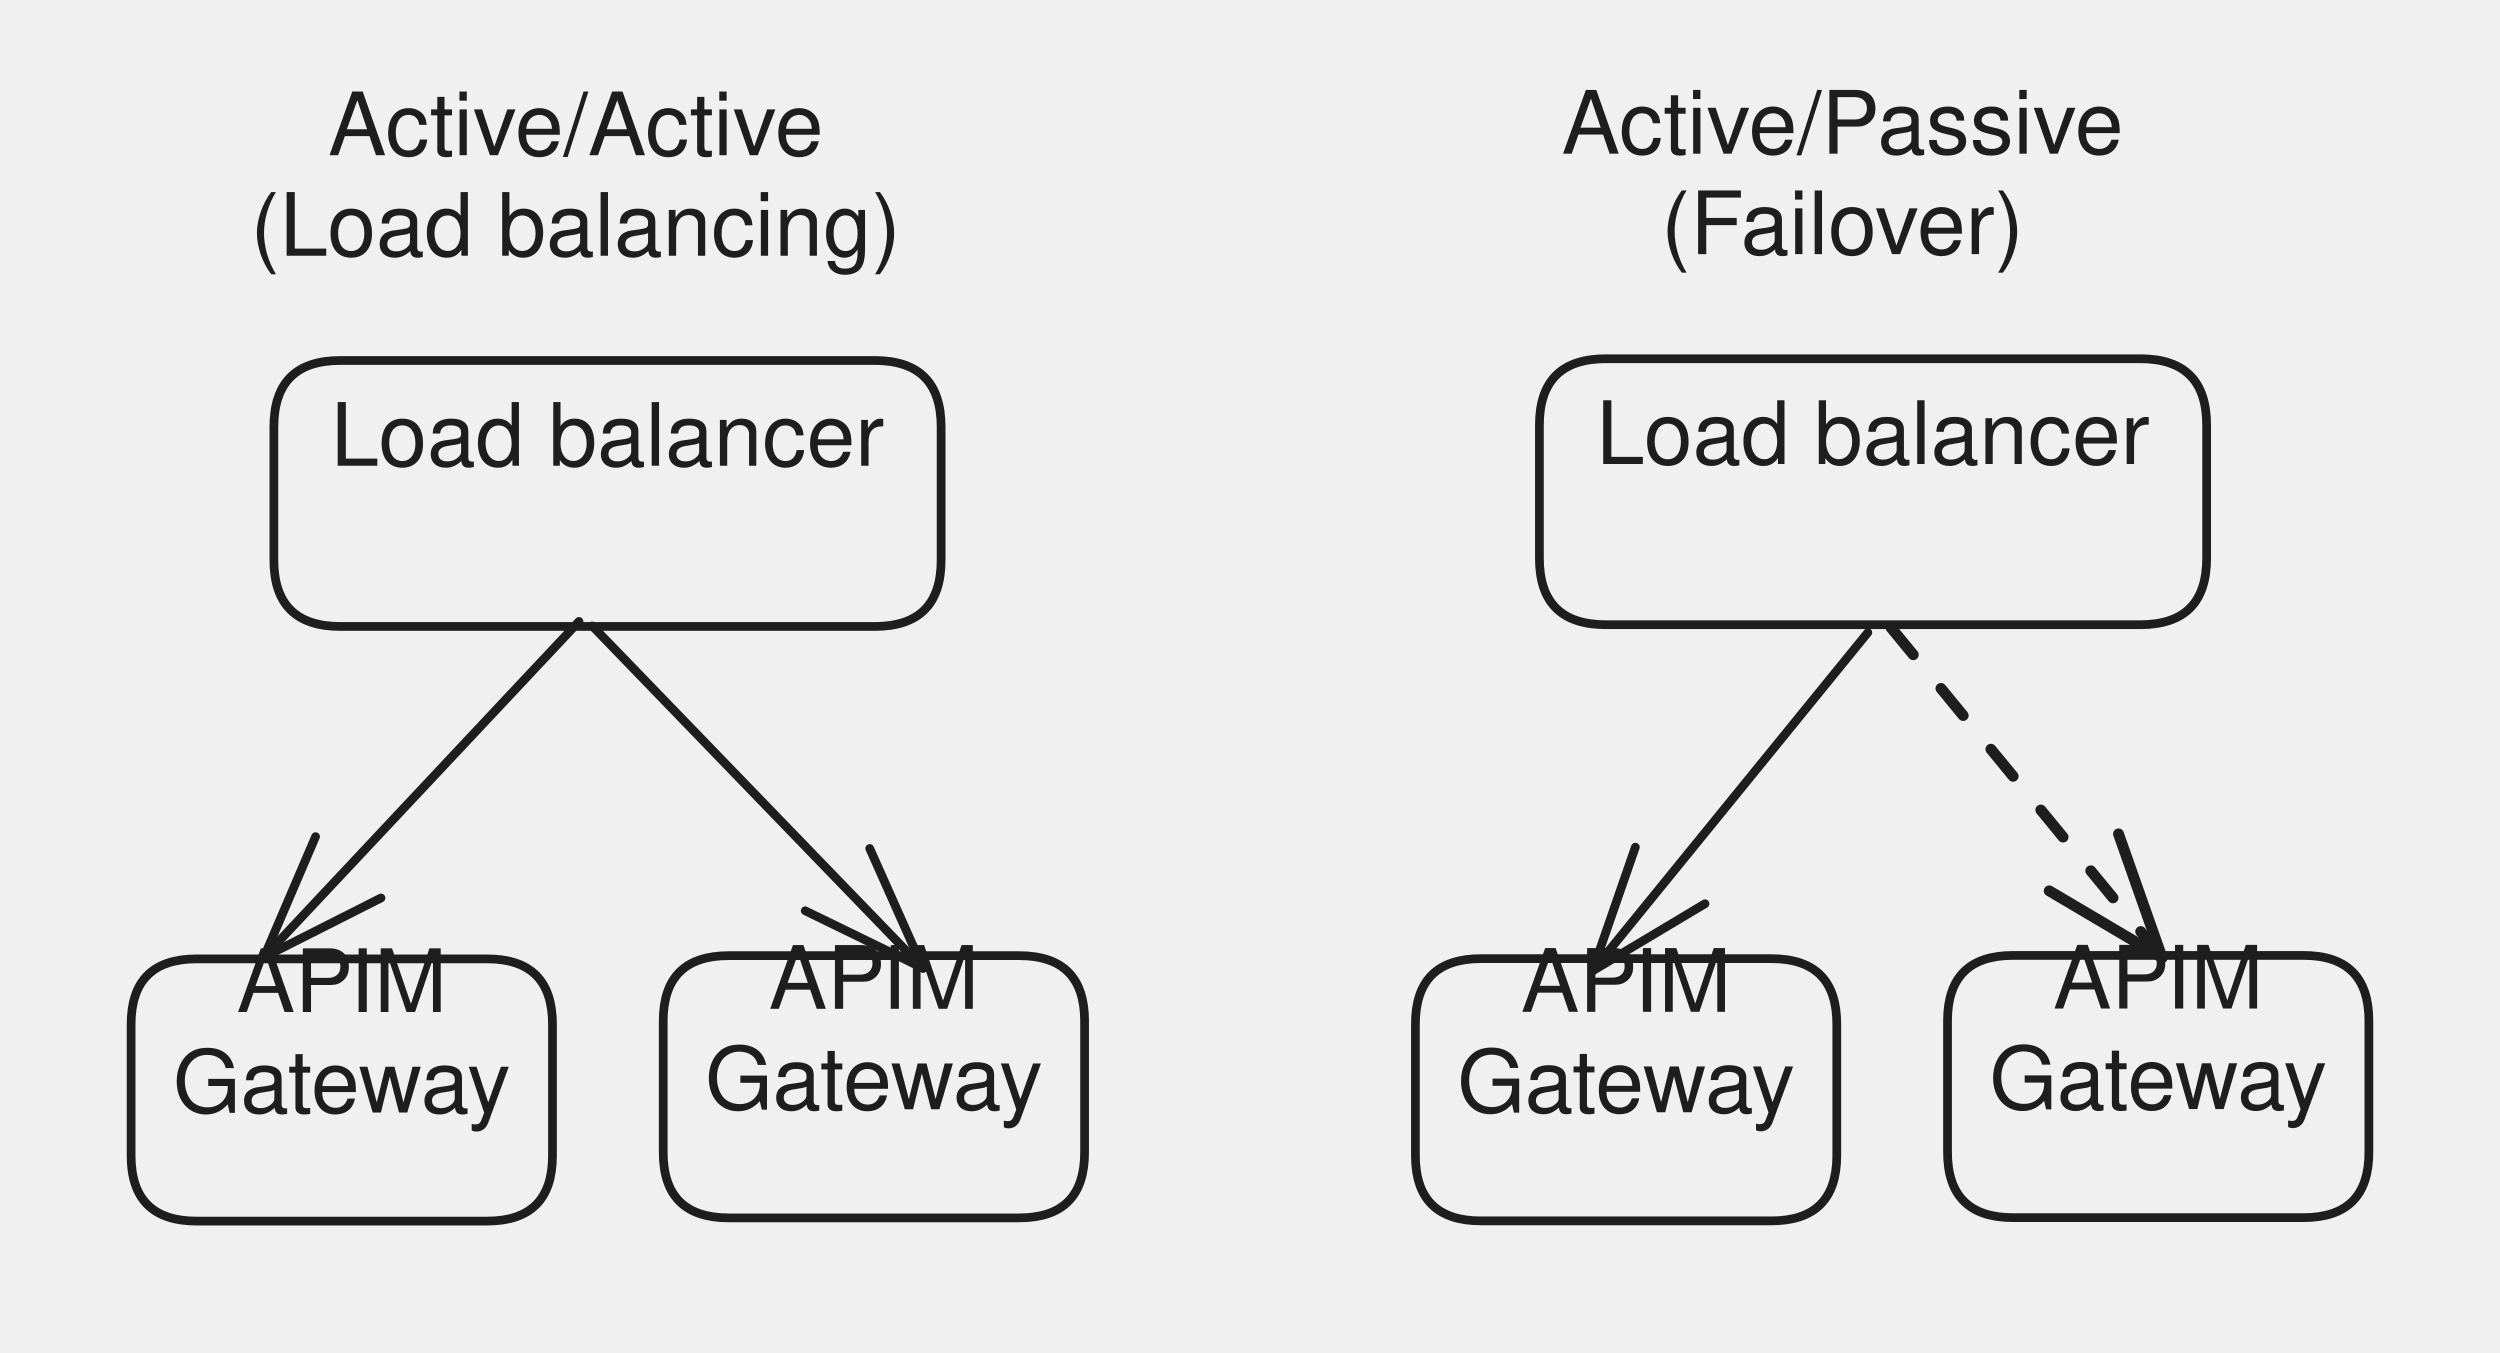
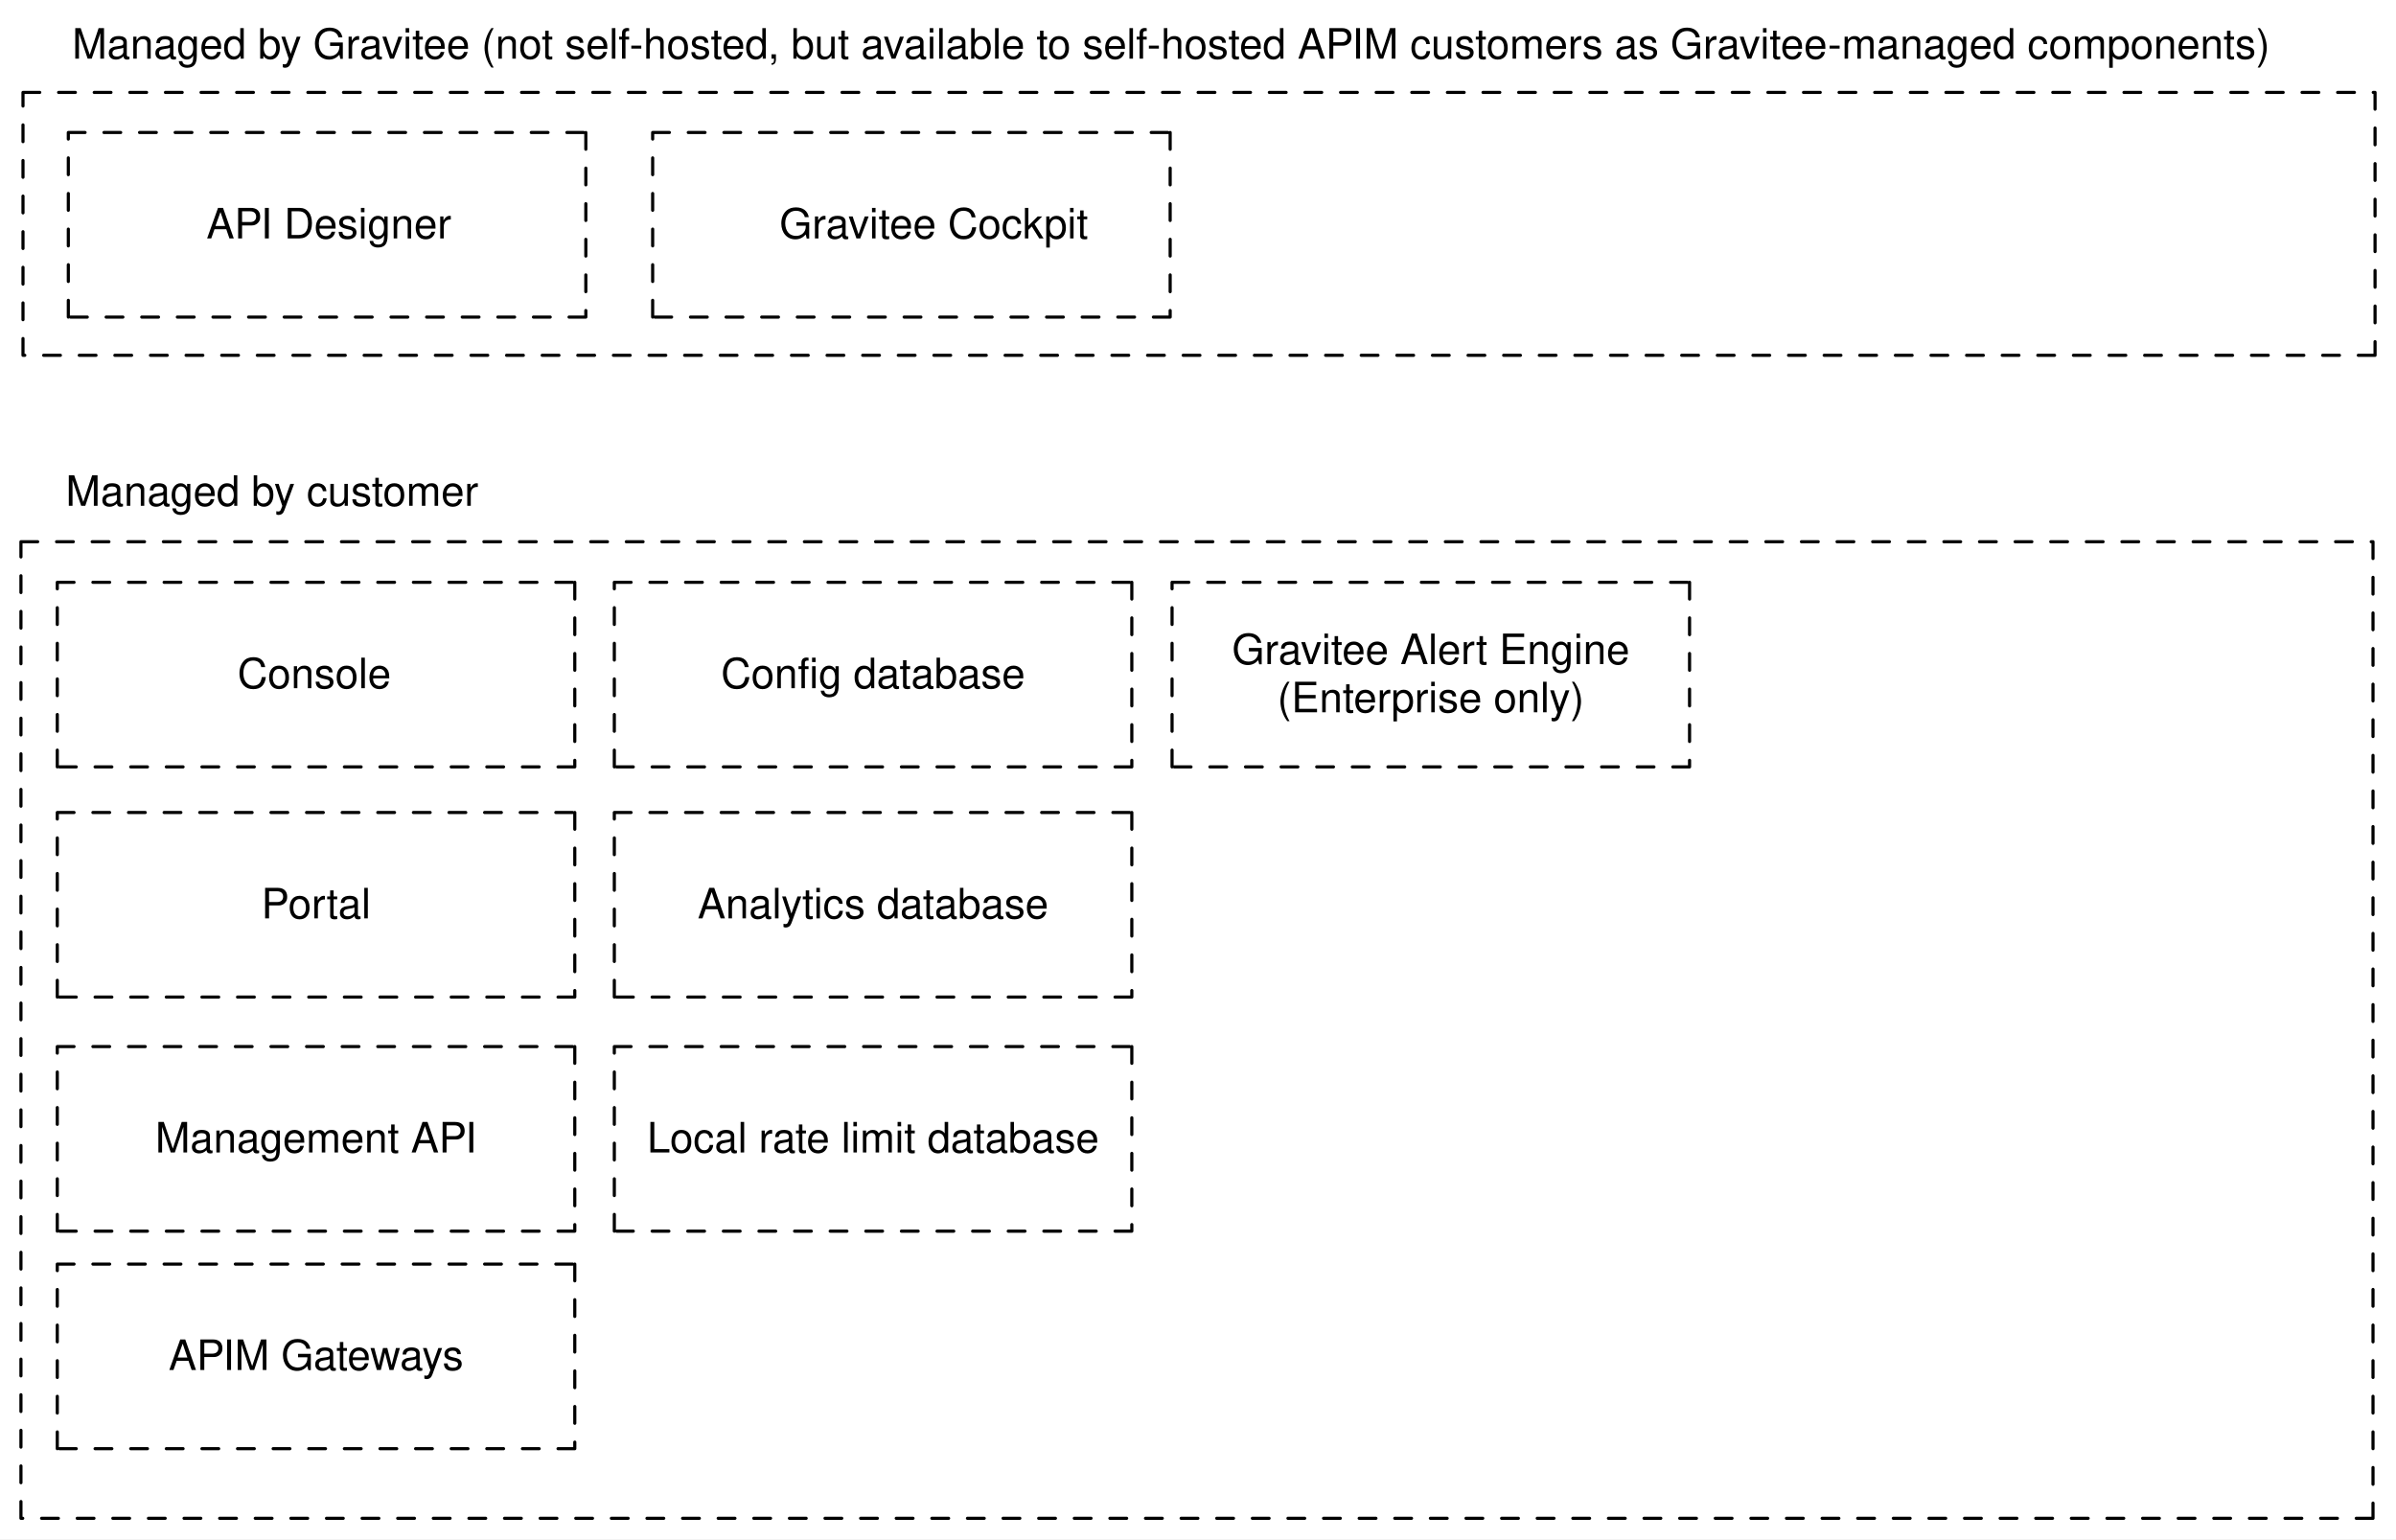
- <svg xmlns="http://www.w3.org/2000/svg" version="1.1" viewBox="0 0 572.054 309.414" width="1144.107" height="618.827">
+ <svg xmlns="http://www.w3.org/2000/svg" version="1.1" viewBox="0 0 1143.836 734.898" width="1143.836" height="734.898">
  
-   eyJ2ZXJzaW9uIjoiMSIsImVuY29kaW5nIjoiYnN0cmluZyIsImNvbXByZXNzZWQiOnRydWUsImVuY29kZWQiOiJ4nO1bW1Pi2Fx1MDAxNn73V1DMyzlV3el9v8xcdTAwMWKK2NpKe2lt9cyUXHUwMDE1SIRoSGJcdTAwMTKvU/3fz1xuXGJcdIEo9Fx1MDAwMFx1MDAxZJ3BKiH7kqy19/rWt9beO3+tVSrV+DGwq79XqvZD23RcdTAwMWQrNO+rXHUwMDFmkvI7O4xcdTAwMWPfgyrSv47827Ddb9mN4yD6/dMnM1xijI5cdTAwMTO3fP/aaPu9QTfbtXu2XHUwMDE3R9Dwf3BdqfzV/595UGi3Y9PruHa/Q78qfZag+cKm7/VcdTAwMWYrOGacXHUwMDEygkdccpyoXHUwMDBlT4ttXHUwMDBiai9NN7LTmqSoqvbO/N3vT+S2tnO4b943rsyb6+P0oZeO61x1MDAxZcWPbl+oyFx1MDAwN93TuihcdTAwMGX9a/u7Y8Xd4Vx1MDAwMGTKi3qF/m2n69lRojxcdTAwMWGV+oHZduJHKMMoLVx1MDAxZIxAtt1cdTAwMDNcXEmMXGbBKKdcXGCGMJWj2qQ/kdSQXG5xLLlUmPCcWFx1MDAxYr7rh4lYv2E7+UtcdTAwMDVrme3rXHUwMDBlSOdZozZxaHpRYIYwV2m7+2eFMSeGkFoomT6jazudbpxMXHUwMDA0MpSgZFxcXHUwMDAwuz9cdTAwMGKKXHUwMDBihFx1MDAxNON6VJE8Ndi2+ubwZzr0odmzt5NcdTAwMWXeretmx8+znsdvaDap4dDnklx1MDAxZqlaSfvNvMFljW7M8GL7IdU1YyeNnSdx0t3beHpcZrZwzybWTYjc6qjdj+dfqfi3gWVcdTAwMGXMXHUwMDBlS0wp0kgprlOlXce7zuvm+u3r1FLXMopMXHUwMDAwZEzOLFx1MDAwZWVcdTAwMTE2MNZYXHUwMDEwQqScXHUwMDE5XHUwMDFj05VeXHUwMDExOPDPgYNQXHUwMDAzhplrRFx1MDAxMeZcdTAwMTPg0MSQmGCuXGKiS1x1MDAwNVx1MDAwN1x1MDAxMYZcdTAwMTR5XGKO4EFoXHUwMDFlXHUwMDE1QnMqwXPJv4+KsYpcdPNfpIWmUvlefOQ8JdNB0Fhpw+w57uOYXHT0TVx1MDAxN1x1MDAwNnDXN61Ky3RNsM+wOlZdc51OYs3VNoidrVx1MDAwNJuOXHUwMDFk4KBRg55jWVmWaMMzTcezw+1Z3LtcdTAwMWY6XHUwMDFkxzPdby+LXHUwMDA0I2F/XHUwMDFlzlx1MDAxZDYwz9hFZCe1Sbl+XHUwMDExsC8ymqKqXHUwMDEwtjSxZrCjmVF7p+q9Y+qE3+RWY9ttbOzdXHUwMDA03kW5KVxyWiBcdTAwMDNoW1xiVMRpVCFcdTAwMDBcdTAwMTWgpIycxphmXHUwMDA0U7VcdTAwMDD0rpDTnlx1MDAwZU/rOjjZOTns7lpX9PCKOcc8w2lcdTAwMWam33bQ+VBcXPVcdTAwMGVrm1x1MDAxN5RQtNU8Jevn0aY//pTh880w9O9nvW9LW8Lyg5aL61/Ozu3QOWraYrb7loWDRTFcdTAwMDdrpCWQz1x1MDAxY1x1MDAxYzx9kkrNwVx1MDAxOFx1MDAwMGxgKSXmRSRMMZ6kx19OwpgjSlx1MDAxMKN/XHUwMDFmxf9ycMrBr/DRXG45uFxisFnzyCOWKM2Ac1Da4jXENn0uz3uXdc+8rH81XfvLedxcdTAwMGXKzb9Ca0Nw0JNrppjKJNh9syFcdTAwMThqXHUwMDA1cFx1MDAxY3CzWCZggWIxkkClU1x0mIk8YDXGhIJ/Sf3Uu0dspVJrx86d/Wnw9YdXqfwnXHUwMDAzXHUwMDE5x+v892dxXHUwMDFj+0FcdTAwMTGIx9TJI3YukWbCMSM/hWOqi8NoTlx1MDAxNOVYsnSmXsPxzlXHjdT5ybl9IW7lxV7d9p5a5caxXHUwMDA2XHUwMDFjI4RcdTAwMTloy4lQPFx1MDAxZNwhjommJPFpy8Uxg4lcdTAwMTVcdTAwMDQjTWfDMVx1MDAxNlx1MDAxMCZcdTAwMTDB/5FA3jejaFxim4bpuD6Y7q/D8CvSLFx1MDAwMr4vpsLZ2HiSi1x1MDAxOZZKqtkxvP1t8/zs41GjfXpcdTAwMTh3XHUwMDBl1E1ve+87KjeGhZSGllx1MDAxNDM2nusmvVx1MDAxOUaGRFx1MDAwMsYgh61FI1hcdTAwMGJcdTAwMDOGujBcdTAwMTHO4zdcdFxmKOFvLP/9XFyrPd2Qg3t598SDXHUwMDFkfXCwflx1MDAxZaJZ89SmXHUwMDEyUSOk61xyzE+Dzn6b7Xu7h28rT2WoXHUwMDEwaVpiXHUwMDAwXCJHsyNt+mCuXGJpP5enXG5cdTAwMDX5IdaEqvFFnVx1MDAwMdLkapAmlaFJUYo6hSmZVIowolx1MDAxN7B98laYsra/vVf5w9tcdTAwMDIh7s3HJWWprzBFni/7Mk1ItHx2zFxm+8T+XHUwMDBlR0xcdTAwMGJcYvBmxqxrR5dXZ/ubzYtG7XhHtHvb3fv1crOjhFxiV1KiMcJcXOQxi7RcdTAwMDGUxVx1MDAxMVx1MDAwN/MsXHUwMDExO3IqsGboje14hvffnqzN7tHJ/W77wGmdbODtzmlcdFms+DRcdTAwMDBBhCOJ9Fx1MDAxY3sn05UuNYsppFxmJjVCdDypXHUwMDFisJhYXHJcIuZlMSE1g3SU/IOWWlfCYq949JKwXHUwMDE4XHUwMDEzOF86xCxVUnOk5jjBc3zH95pcdTAwMWJXXCL8euydtjp3XHUwMDBl8639cpNcdTAwMThE14ZiXHUwMDFh51dIhime4MBcdTAwMTZEUlZcIlx1MDAxMlOaQoDB6dtcIrE6brGH7u5GvXax9eDVv7b8dluWkMRI8Vx1MDAwZVx1MDAwNFx1MDAxN1x1MDAxMOpQIWZPxaYrXWpcdTAwMTLTXG5cdTAwMTlcXHOCmWKTiJCrQcScJCaxgFlcdTAwMDFY/MthXHUwMDBi5bBXXHUwMDFjelk4TLHCTFxmXHUwMDAyMaCwOVx1MDAxMrG4eX14cvd1/e5cdTAwMGI7du3OtdM52/tcXG5cdTAwMGVLqMtcdTAwMDA1lVx1MDAxMnJsu26UiWEuZVx1MDAxZc+/mMRcYsaYMbpcYsiukMRcIvFld/dsw12Pe3fn7vfaTbu+2ZyXxERmRpdFYqx4+01pzdlcXIdPp2tdalx1MDAxNsNcdTAwMThcdTAwMTGDclx1MDAwNmzGxFx1MDAwNCaSXFxsXHUwMDE1mJg3XHUwMDE3Q5RoQX/5Jvp8XHUwMDA2+lx1MDAwNnjsXHUwMDE1p746XHUwMDFlXHUwMDFi7D9MXHUwMDAzLCrMwyAgVUhqOTuHvbwhUkpcdTAwMGWTXHUwMDEwdUIuyvJoSXpTSlxySNE0sMWSl06IgXKrMyO0SmFMnFRcdTAwMWauoGjow1x1MDAxOF5cbpWR16lsKWCOYjOM11x1MDAxZM9yvE6+i+1ZaU1G5OeXiWZZxe87hvZtXCL/R8iykZCIgonDN07HMVx1MDAxOUkzSLSZXHUwMDE4XHUwMDA014ziXHK/13Ni0Hffd7w4L2RfgVqCt65tTlxmOqiQrctcdTAwMDMzSO44XHUwMDFlJ6S/Kqnt9i9Gv//8MLX1x0m7Sj6pRaU3WMt+z+1EXHUwMDE0yVx1MDAxN6akL1x1MDAxMEFM69lJ/+Ds2vZQT/S2lNXZXGLcsNHseWV3XCKJoyBcdTAwMTPnTFx1MDAwN06EXHUwMDE5XHUwMDFja7L8XURuQCpacG5cdTAwMGVcdTAwMDJcdTAwMDJKcofqRtuJWmKOkVrAQuxcdTAwMWJ0I+M3e0PonjLf/eJ0plx1MDAxN1x1MDAwNW9RnOYqzpPlWjb7Wu3LL1xylFx1MDAxMt5cdTAwMTjBWENwPPHK2Fx1MDAwMN/CgFK09P1cdTAwMTVBXHKEcy+/pPiWRu6s0Fx1MDAxMN3JKzU0+XvH6C5cblx1MDAwNV4+dj5cdTAwMWVcblx1MDAxMCY55KZaQNqGXHUwMDA0OOzJYMCQXHUwMDAwKi1Fsus8ofj7cCpcdTAwMWanWFnyXHUwMDE52dfCQobi4/ZcdTAwMTCJScTneYP75Vx1MDAxN4ZcdTAwMTbhUywz6tpcdTAwMGJ2KpB5XGLF0HSnwiCBXHUwMDA34ObTgoU7XHUwMDE18pJT4Vx1MDAwNlNq6ttugFx1MDAwMClcdTAwMTBexILB+/Uq4FQwTpyKglx1MDAxOaaacsIyrYoyjPfhSKZcdTAwMThW8smYVJEnWXu+Z9VcZoKjXHUwMDE45nY0XHUwMDE1YGOO9bzQkypWvXPs+/WX7X7teYBcdTAwMTNXYPeN7sfaj/9cdTAwMDPTl5AxIn0=
+   eyJ2ZXJzaW9uIjoiMSIsImVuY29kaW5nIjoiYnN0cmluZyIsImNvbXByZXNzZWQiOnRydWUsImVuY29kZWQiOiJ4nN1cXFtX4shcdTAwMTZ+71/Bcl7mrNVm6n6ZN1x1MDAwNbFVXHUwMDEwXHUwMDE0wcs5Z7FcdTAwMDJcdCFcdTAwMTKSmFx1MDAwNFx1MDAwNXv1f59cbtqAkLSRXHUwMDExjM1Dt1Slkl1V37f3tytVfP9SKOxEXHUwMDEz39z5u7Bjjru6Y1x1MDAxYoH+sPM1Lr83g9D2XFxVhabfQ29cdTAwMTR0p1f2o8hcdTAwMGb//usv3fc1y446njfQut7wqZnpmEPTjUJ14X/V90Lh+/TfhVx1MDAwN1x1MDAwNWY30l3LMadccqZV82dhzpdLTz13+lxcSCVnkmNcdTAwMDJmV9hhST0vMlxyVd3TndCc18RFO4b+WNu/5Gb97MKosFx1MDAxYVx1MDAxOJUxxvPH9mzHaURcdTAwMTPnqVd6tz9cblx1MDAxNoxcbqPAXHUwMDFimJe2XHUwMDEx9eOnL5XP2lx1MDAxOXrYV1x1MDAwNsyqXHUwMDAzb2T1XTOMR2BuqefrXTuaxDdcdTAwMDLz0qdhWLxurL5cdTAwMTHBNUBcdTAwMDWVmNNZxXNTjXEoXHUwMDE2ip+MKXqOXHUwMDE3xMb8XHUwMDAxpp+5NVx1MDAxZL07sJRJrjG7JlxudDf09UDN0vy6h5/dhFxiaUuP7pu21Y/iSkQ1XG64UP/PXHIwp6Ov2jHEXHUwMDAwxrOK+Kn+kTFcdTAwMDXC/1x1MDAxN0fHNZ5Hx1x1MDAxZDnO3NC44mBcdTAwMDE88zYj39Cf5lx1MDAxODKJXHUwMDAwXHUwMDA2kikgzJ/k2O5g+XaO11x1MDAxZMxhMS398XVccjwyIdLwSDhcdTAwMTaIc44yw7FGS9BcdTAwMWJ2m1fF29tcdTAwMWJo+Fx1MDAwN1ctXv9cdTAwMDRwZFx1MDAxYVx1MDAxMGrcXHUwMDE3pz1uiiHVoJTo41x1MDAwMElcdTAwMTjTXHUwMDEysIgkULZcbko/XHUwMDFmXHUwMDE4I3NcdTAwMWMl4ZBgmIZDyDElWFnBM1x1MDAwM/GkXHUwMDE1XHUwMDFjdkbF6q5VXHUwMDBlj/fGNeu8WnW3XGJEuFx1MDAxNlx1MDAxMClcdTAwMDRcdTAwMWGFkq5cdTAwMDBRoYCu+KX3xiGgbFx1MDAxNYBcYi+Dj1x1MDAwYiawwDSfjnA+xZ5cdTAwMWI17Md4kFx1MDAxMXhRWtaHtjP5XHUwMDE59p/AXHUwMDE5g1JcclBVd3XLNFxunUnhMNDv7cg0XHUwMDBif7peVFxiTae32/dCZdzXQmdcdTAwMTRcdTAwMTX0e9129I5jXHUwMDE2XCJvsbawVz+qXHUwMDE2uqMw8oZcbsVcdTAwMDU9nN1pd/h8dyUlfM+Ne/+fxelSd7HdKd7FXHUwMDBiw/ZcdTAwMWPbilx1MDAxObLjmL2X1IlspWhm1ZHnz2u7qqO6ul1wZCxcdTAwMGaYXHUwMDE32Jbt6s7Fh3V6LVx1MDAwN4EpSHVcdTAwMTDKXHUwMDE3KvRcdTAwMDJcdTAwMDEzO1xi5t1e71x1MDAwNteH/oNVrvOhz9AjXHUwMDFl5N9BXHUwMDAwrlx1MDAxMYxXhVx1MDAxM1x1MDAxMkBcdTAwMDOEbTJOoVx1MDAwNet+4Vx1MDAxZaByU1x1MDAxOEuI81x1MDAxOZvezT/8RHvOXHUwMDE4PDNrfUWIUGokRkBcYo7lWyRhJ2Jdi7VcdTAwMWLdWvPKOLH0Sv1S3OVeXHUwMDEyUiA0tqz8pk2h1Fx1MDAwNFiSa+9ONcKX2TxjnFx1MDAxMFx1MDAxYURCXHUwMDAyliBcdTAwMGK5lFx1MDAxY1HMYC6ptz5cIjFIRSQjXHUwMDEwx3I4e8pcXG7Xo4rjXHUwMDFlX/ea161cdTAwMWJ4zC8m+OhcdTAwMTNcdTAwMDBcdTAwMTJrXHUwMDA0SbaMR4yJkob5xCPCkqhmWP5mcFSdSoOjQERioSzJXGbHmndyPDlcYkrQXCJcYrdvbi7s/eI2M5X14Kh6qGFKyafCI5NQQInE+7nH54o5gF6A6IWSXZjy/kUjXGbRQ2DX9dpZ3TxpXHUwMDA3raiyM7vux/Nf+Vx1MDAwMDuDLFxy7FBcdFx1MDAwMVxuOVx1MDAxNDgz2uvtU3t8v+/1XHUwMDBmndLto1x1MDAxY7pHXHUwMDE1o5p7tEOAqcYgX1FcdTAwMDN5RjskmKtcXF3N0Fx1MDAwN8NcdTAwMWR2XHUwMDFlUFx1MDAwYlYrnUFcdDn3/Z5/07PdXHUwMDBmhHvqXG5Uqlfn09FcdTAwMTcg+/pTMsW3h/P10ktcdTAwMDGFJvhcdTAwMTKcpjhnXFzhXGZvOMOERKxcIjwpw0QqXHUwMDAxgYTyd1x1MDAwM3Z+Msyi5/Zsq6CM0ON88k3ZZVd1ZzEhXckvh7ZhLHr5lynma1JkOetcXDZ1LdJhmP46jEjBKGJvoF2yq8k77SBgRINklXVURZ3Ns04mrOtcdTAwMTC2wjqEmFx1MDAxNFjmU8z/O9LNlj33XHUwMDFjRZnCgatwbv7P/fMg5pNcdTAwMWbYoVnwXFxnkrxaS+Bm2PiKVFpmY+Y+bEZcblx1MDAwMoGV2JAyu1x1MDAxNGyfXHUwMDBm6ndcdTAwMTPVv2vv4Kh85V1Hw3r+XHUwMDE3hlJcdTAwMTNcdTAwMWZCiEbYilx1MDAxNsuLXHUwMDE2pIpZJHlJdqbEdnb3XHUwMDBlh2Z54J51y943XHUwMDA3tS+s4Un5p1LbnmBcZoPw4OJk4NOrweTQqdxcXN5ccs5cdTAwMGXeLlx1MDAxOOdybkOCXHUwMDExsfTYxVx1MDAwNYVUfbK/kUjudd75oERxsmQkXFwhXHUwMDE1cUw2mVx1MDAxYUGe6Z1cdTAwMDRjKlx1MDAxM0KCJFx1MDAwYsZccuI/PyFuT4WKiYo/4cdIy1ec/XIwS7B2/bCl0JlGU4ZcdTAwMTGXXHUwMDAwLiD0NZb29PFh3Tjo1IVx+Dh+NK/RYeM+9yxNjVqUMk1cdDuaw5gloCqEICXLWyDtzbh7Y3b65rVdbvu3g1x1MDAwMI/P2ttcdTAwMGZaXHUwMDA2sfdGg1x1MDAxMrhccm6Kelx1MDAxMZ6eRldHQVx1MDAwZYNcdTAwMTZhqctcdTAwMWOQXHUwMDAyJlx1MDAwMFIzlZlcdTAwMGXJvc49XHUwMDFkXHUwMDA01nBS0KJcbo9cXEJcdTAwMDA3S1xiKFeZkLDOgTlCXHUwMDAyUZm8gLdBXHUwMDA25CdsVTxcdTAwMTVkXG6BsqHg2EM7+pjo9YrTX45e6UavXHUwMDFmxFxioKm05cqxQyjRXHUwMDFidr+w25HRuCyVXHUwMDFlrlxy/4qz3VH47TT3tE17XHUwMDA3mu/UiyOlgeU7bpdbLz7d9bqgMz5yJm7ruFxc9Ju3blSrfWB8+jXaRfpeL2VccoOEZ1x1MDAwN/v9ea25a7VaZ9+q14OH6uUhOMfFT1x1MDAwYvZcdTAwMWMrNlx1MDAwNOLNX4zS91sjXFxcdTAwMGbrXv/8XHUwMDE00YszN4hcdTAwMWHF48H5ft+1L/KKdYbSV9VgPNGAZN9NUOXdplx1MDAxNY5b+HT/ZODZVqdYbn/7tFhnXGZogJPN7r9fXHUwMDEz7Fx1MDAxY1wiXHUwMDEwXHUwMDFmVXm/bY7rYf2y2TlcdTAwMWZcdTAwMWaQXHUwMDA3OZbVhlVcdTAwMGIseuY3c5h3iPTt/Vx1MDAxMlx1MDAwYkY4zp6EJ8ey7aF8zc27UmpcdHv7t7JQRskquFx1MDAxMzJcdTAwMGWu5lx1MDAwMlx1MDAwMCF/x727dS+IdGerecMrMns5b3i2cC16La5hLW/aZVx1MDAxMFx1MDAxMVwiZXbFlFx1MDAxYz9zzy9cIjWyyq/t5PSQJoSPhMMzXGJcdTAwMTCiSPY7bl142oVcdTAwMWVcdTAwMWJcdTAwMTafXHUwMDA32SrRXpH4yfvlZ5auRTjlr9NcYqdcdTAwMWM9XHUwMDE1SMDsXHUwMDAxLTmI555wlCRcdTAwMTFOgU9jKqRv+Fx1MDAxYy/JRDhcYlx1MDAxMCVcdTAwMTTB3zGiTU9dXHUwMDFkKlx1MDAxM1x1MDAxZfRJuFW+vZJmrLzOeWHoL+n2y1RJgFTOKTVcdTAwMGVcdTAwMTBcdTAwMDMq1GUmXd0nu1xyX3d6N+fHe2MnaJpjcZ77XFyJXHUwMDBirqm86GU0y/3JXHUwMDE0NTdksTxPJFxcT2/R1KxcdTAwMWRjXHUwMDE5XHUwMDFmkc2+XHUwMDEz5q5YuqtcdTAwMDBcdTAwMWFCq8+c9n1cdTAwMGZcdTAwMTZcdTAwMWSyn3sgUk40hiBY/Vx1MDAxMVx1MDAwN4o0zDe+bW3BT/7K/yueXHUwMDEwXHUwMDFln5nMJfb+dVx1MDAwMCiUzFD57HycQ3xhz3qqKv1ojVLOXHUwMDAyS4Rh9tWw8b7XqYwnJvlcdTAwMDbt8+awoe9Wmkb+iSVcdTAwMTLzmO3swU5y7KusXCJKVCG8+FM2v1x1MDAwZqmKnlx1MDAxYnrO214wbohPP01Zi0pcdTAwMDSn/rBcdTAwMGJcdTAwMTRcZiGKKMu+JDDoii6P+qWWfYKt8u1eadxqyNxTSVx1MDAxMLH6XHUwMDAzLluMUTRbjFKWQCFkyov+z02n2b7korqpb0d54NWKTU9cdTAwMDT78rxMvqP7fiNSo6aufaKbmlx1MDAwZtt47vr8zjv3tvmwv4qJP3rTT3zXKWljdpjxtHz/8eXHP/2va6oifQ==
  <defs>
    <style class="style-fonts">
      @font-face {
        font-family: "Virgil";
-         src: url("https://unpkg.com/@excalidraw/excalidraw@undefined/dist/excalidraw-assets/Virgil.woff2");
+         src: url("https://unpkg.com/@excalidraw/excalidraw@0.14.2/dist/excalidraw-assets/Virgil.woff2");
      }
      @font-face {
        font-family: "Cascadia";
-         src: url("https://unpkg.com/@excalidraw/excalidraw@undefined/dist/excalidraw-assets/Cascadia.woff2");
-       }
-       @font-face {
-         font-family: "Assistant";
-         src: url("https://unpkg.com/@excalidraw/excalidraw@undefined/dist/excalidraw-assets/Assistant-Regular.woff2");
+         src: url("https://unpkg.com/@excalidraw/excalidraw@0.14.2/dist/excalidraw-assets/Cascadia.woff2");
      }
    </style>
  </defs>
-   <rect x="0" y="0" width="572.054" height="309.414" fill="transparent" />
-   <g stroke-linecap="round" transform="translate(62.67039 82.4873) rotate(0 76.33984 30.43164)">
-     <path d="M15.22 0 C47.08 0, 78.95 0, 137.46 0 M15.22 0 C50.04 0, 84.86 0, 137.46 0 M137.46 0 C147.61 0, 152.68 5.07, 152.68 15.22 M137.46 0 C147.61 0, 152.68 5.07, 152.68 15.22 M152.68 15.22 C152.68 22.89, 152.68 30.56, 152.68 45.65 M152.68 15.22 C152.68 25.55, 152.68 35.87, 152.68 45.65 M152.68 45.65 C152.68 55.79, 147.61 60.86, 137.46 60.86 M152.68 45.65 C152.68 55.79, 147.61 60.86, 137.46 60.86 M137.46 60.86 C106.35 60.86, 75.23 60.86, 15.22 60.86 M137.46 60.86 C99.52 60.86, 61.58 60.86, 15.22 60.86 M15.22 60.86 C5.07 60.86, 0 55.79, 0 45.65 M15.22 60.86 C5.07 60.86, 0 55.79, 0 45.65 M0 45.65 C0 38.06, 0 30.47, 0 15.22 M0 45.65 C0 35.01, 0 24.37, 0 15.22 M0 15.22 C0 5.07, 5.07 0, 15.22 0 M0 15.22 C0 5.07, 5.07 0, 15.22 0" stroke="#1e1e1e" stroke-width="2" fill="none" />
+   <rect x="0" y="0" width="1143.836" height="734.898" fill="#ffffff" />
+   <g stroke-linecap="round" transform="translate(10.97656 44.12109) rotate(0 561.4297 62.75391)">
+     <path d="M0 0 C359.49 0, 718.97 0, 1122.86 0 M1122.86 0 C1122.86 34.64, 1122.86 69.29, 1122.86 125.51 M1122.86 125.51 C754.69 125.51, 386.51 125.51, 0 125.51 M0 125.51 C0 83.36, 0 41.21, 0 0" stroke="#000000" stroke-width="1.5" fill="none" stroke-dasharray="8 9" />
  </g>
-   <g transform="translate(75.62645 101.4189) rotate(0 63.38379 11.5)">
-     <text x="63.384" y="0" font-family="Helvetica, Segoe UI Emoji" font-size="20px" fill="#1e1e1e" text-anchor="middle" style="white-space: pre;" direction="ltr" dominant-baseline="text-before-edge">Load balancer</text>
+   <g stroke-linecap="round" transform="translate(10 258.6484) rotate(0 561.4297 233.125)">
+     <path d="M0 0 C306.86 0, 613.71 0, 1122.86 0 M1122.86 0 C1122.86 152.84, 1122.86 305.68, 1122.86 466.25 M1122.86 466.25 C796.27 466.25, 469.69 466.25, 0 466.25 M0 466.25 C0 361.66, 0 257.06, 0 0" stroke="#000000" stroke-width="1.5" fill="none" stroke-dasharray="8 9" />
  </g>
-   <g stroke-linecap="round" transform="translate(352.2485 82.08691) rotate(0 76.33984 30.43164)">
-     <path d="M15.22 0 C41.26 0, 67.3 0, 137.46 0 M15.22 0 C44.38 0, 73.54 0, 137.46 0 M137.46 0 C147.61 0, 152.68 5.07, 152.68 15.22 M137.46 0 C147.61 0, 152.68 5.07, 152.68 15.22 M152.68 15.22 C152.68 26.69, 152.68 38.16, 152.68 45.65 M152.68 15.22 C152.68 23.08, 152.68 30.94, 152.68 45.65 M152.68 45.65 C152.68 55.79, 147.61 60.86, 137.46 60.86 M152.68 45.65 C152.68 55.79, 147.61 60.86, 137.46 60.86 M137.46 60.86 C97.76 60.86, 58.05 60.86, 15.22 60.86 M137.46 60.86 C105.11 60.86, 72.76 60.86, 15.22 60.86 M15.22 60.86 C5.07 60.86, 0 55.79, 0 45.65 M15.22 60.86 C5.07 60.86, 0 55.79, 0 45.65 M0 45.65 C0 34.88, 0 24.11, 0 15.22 M0 45.65 C0 36.6, 0 27.55, 0 15.22 M0 15.22 C0 5.07, 5.07 0, 15.22 0 M0 15.22 C0 5.07, 5.07 0, 15.22 0" stroke="#1e1e1e" stroke-width="2" fill="none" />
+   <g transform="translate(34.4375 10) rotate(0 528 11.5)">
+     <text x="0" y="18" font-family="Helvetica, Segoe UI Emoji" font-size="20px" fill="#000000" text-anchor="start" style="white-space: pre;" direction="ltr">Managed by Gravitee (not self-hosted, but available to self-hosted APIM customers as Gravitee-managed components)</text>
  </g>
-   <g transform="translate(365.2046 101.0186) rotate(0 63.38379 11.5)">
-     <text x="63.384" y="0" font-family="Helvetica, Segoe UI Emoji" font-size="20px" fill="#1e1e1e" text-anchor="middle" style="white-space: pre;" direction="ltr" dominant-baseline="text-before-edge">Load balancer</text>
+   <g transform="translate(31.35156 223.4961) rotate(0 100 11.5)">
+     <text x="0" y="18" font-family="Helvetica, Segoe UI Emoji" font-size="20px" fill="#000000" text-anchor="start" style="white-space: pre;" direction="ltr">Managed by customer</text>
  </g>
-   <g transform="translate(51.68117 30.36328) rotate(0 80.05371 23)">
-     <text x="80.054" y="0" font-family="Helvetica, Segoe UI Emoji" font-size="20px" fill="#1e1e1e" text-anchor="middle" style="white-space: pre;" direction="ltr" dominant-baseline="text-before-edge">  Active/Active</text>
-     <text x="80.054" y="23" font-family="Helvetica, Segoe UI Emoji" font-size="20px" fill="#1e1e1e" text-anchor="middle" style="white-space: pre;" direction="ltr" dominant-baseline="text-before-edge">  (Load balancing)</text>
+   <g stroke-linecap="round" transform="translate(32.61719 63.25781) rotate(0 123.5234 44.06445)">
+     <path d="M0 0 C54.92 0, 109.84 0, 247.05 0 M247.05 0 C247.05 23.47, 247.05 46.94, 247.05 88.13 M247.05 88.13 C163.16 88.13, 79.27 88.13, 0 88.13 M0 88.13 C0 63.73, 0 39.34, 0 0" stroke="#000000" stroke-width="1.5" fill="none" stroke-dasharray="8 9" />
  </g>
-   <g transform="translate(351.0283 30) rotate(0 70.58105 23)">
-     <text x="70.581" y="0" font-family="Helvetica, Segoe UI Emoji" font-size="20px" fill="#1e1e1e" text-anchor="middle" style="white-space: pre;" direction="ltr" dominant-baseline="text-before-edge">  Active/Passive</text>
-     <text x="70.581" y="23" font-family="Helvetica, Segoe UI Emoji" font-size="20px" fill="#1e1e1e" text-anchor="middle" style="white-space: pre;" direction="ltr" dominant-baseline="text-before-edge">  (Failover)</text>
+   <g stroke-linecap="round" transform="translate(27.34766 278.0078) rotate(0 123.5234 44.06445)">
+     <path d="M0 0 C65.33 0, 130.65 0, 247.05 0 M247.05 0 C247.05 31.74, 247.05 63.47, 247.05 88.13 M247.05 88.13 C167.13 88.13, 87.22 88.13, 0 88.13 M0 88.13 C0 54.27, 0 20.42, 0 0" stroke="#000000" stroke-width="1.5" fill="none" stroke-dasharray="8 9" />
  </g>
-   <g stroke-linecap="round" transform="translate(30 219.4136) rotate(0 48.20898 30)">
-     <path d="M15 0 C36.23 0, 57.45 0, 81.42 0 M15 0 C33.81 0, 52.62 0, 81.42 0 M81.42 0 C91.42 0, 96.42 5, 96.42 15 M81.42 0 C91.42 0, 96.42 5, 96.42 15 M96.42 15 C96.42 25.78, 96.42 36.56, 96.42 45 M96.42 15 C96.42 21.18, 96.42 27.37, 96.42 45 M96.42 45 C96.42 55, 91.42 60, 81.42 60 M96.42 45 C96.42 55, 91.42 60, 81.42 60 M81.42 60 C55.61 60, 29.8 60, 15 60 M81.42 60 C57.94 60, 34.45 60, 15 60 M15 60 C5 60, 0 55, 0 45 M15 60 C5 60, 0 55, 0 45 M0 45 C0 33.83, 0 22.65, 0 15 M0 45 C0 35.91, 0 26.82, 0 15 M0 15 C0 5, 5 0, 15 0 M0 15 C0 5, 5 0, 15 0" stroke="#1e1e1e" stroke-width="2" fill="none" />
+   <g stroke-linecap="round" transform="translate(293.2734 278.0078) rotate(0 123.5234 44.06445)">
+     <path d="M0 0 C82.49 0, 164.98 0, 247.05 0 M247.05 0 C247.05 23.54, 247.05 47.08, 247.05 88.13 M247.05 88.13 C156.56 88.13, 66.08 88.13, 0 88.13 M0 88.13 C0 61.61, 0 35.09, 0 0" stroke="#000000" stroke-width="1.5" fill="none" stroke-dasharray="8 9" />
  </g>
-   <g transform="translate(38.74609 226.4136) rotate(0 39.46289 23)">
-     <text x="39.463" y="0" font-family="Helvetica, Segoe UI Emoji" font-size="20px" fill="#1e1e1e" text-anchor="middle" style="white-space: pre;" direction="ltr" dominant-baseline="text-before-edge">APIM </text>
-     <text x="39.463" y="23" font-family="Helvetica, Segoe UI Emoji" font-size="20px" fill="#1e1e1e" text-anchor="middle" style="white-space: pre;" direction="ltr" dominant-baseline="text-before-edge">Gateway</text>
+   <g stroke-linecap="round" transform="translate(559.5352 278.0078) rotate(0 123.5234 44.06445)">
+     <path d="M0 0 C73.06 0, 146.11 0, 247.05 0 M247.05 0 C247.05 18.47, 247.05 36.93, 247.05 88.13 M247.05 88.13 C167.39 88.13, 87.73 88.13, 0 88.13 M0 88.13 C0 65.31, 0 42.49, 0 0" stroke="#000000" stroke-width="1.5" fill="none" stroke-dasharray="8 9" />
  </g>
-   <g stroke-linecap="round" transform="translate(151.7598 218.6753) rotate(0 48.20898 30)">
-     <path d="M15 0 C35.4 0, 55.8 0, 81.42 0 M15 0 C29.59 0, 44.18 0, 81.42 0 M81.42 0 C91.42 0, 96.42 5, 96.42 15 M81.42 0 C91.42 0, 96.42 5, 96.42 15 M96.42 15 C96.42 22.84, 96.42 30.69, 96.42 45 M96.42 15 C96.42 23.84, 96.42 32.68, 96.42 45 M96.42 45 C96.42 55, 91.42 60, 81.42 60 M96.42 45 C96.42 55, 91.42 60, 81.42 60 M81.42 60 C55.7 60, 29.98 60, 15 60 M81.42 60 C67.35 60, 53.28 60, 15 60 M15 60 C5 60, 0 55, 0 45 M15 60 C5 60, 0 55, 0 45 M0 45 C0 38.91, 0 32.83, 0 15 M0 45 C0 33.04, 0 21.07, 0 15 M0 15 C0 5, 5 0, 15 0 M0 15 C0 5, 5 0, 15 0" stroke="#1e1e1e" stroke-width="2" fill="none" />
+   <g transform="translate(342.7969 310.5723) rotate(0 74 11.5)">
+     <text x="74" y="18" font-family="Helvetica, Segoe UI Emoji" font-size="20px" fill="#000000" text-anchor="middle" style="white-space: pre;" direction="ltr">Config database</text>
  </g>
-   <g transform="translate(160.5059 225.6753) rotate(0 39.46289 23)">
-     <text x="39.463" y="0" font-family="Helvetica, Segoe UI Emoji" font-size="20px" fill="#1e1e1e" text-anchor="middle" style="white-space: pre;" direction="ltr" dominant-baseline="text-before-edge">APIM </text>
-     <text x="39.463" y="23" font-family="Helvetica, Segoe UI Emoji" font-size="20px" fill="#1e1e1e" text-anchor="middle" style="white-space: pre;" direction="ltr" dominant-baseline="text-before-edge">Gateway</text>
+   <g transform="translate(588.0586 299.0723) rotate(0 95 23)">
+     <text x="95" y="18" font-family="Helvetica, Segoe UI Emoji" font-size="20px" fill="#000000" text-anchor="middle" style="white-space: pre;" direction="ltr">Gravitee Alert Engine</text>
+     <text x="95" y="41" font-family="Helvetica, Segoe UI Emoji" font-size="20px" fill="#000000" text-anchor="middle" style="white-space: pre;" direction="ltr">(Enterprise only)</text>
  </g>
-   <g stroke-linecap="round" transform="translate(323.876 219.3608) rotate(0 48.20898 30)">
-     <path d="M15 0 C30.68 0, 46.37 0, 81.42 0 M15 0 C38.77 0, 62.55 0, 81.42 0 M81.42 0 C91.42 0, 96.42 5, 96.42 15 M81.42 0 C91.42 0, 96.42 5, 96.42 15 M96.42 15 C96.42 24.4, 96.42 33.8, 96.42 45 M96.42 15 C96.42 26.35, 96.42 37.69, 96.42 45 M96.42 45 C96.42 55, 91.42 60, 81.42 60 M96.42 45 C96.42 55, 91.42 60, 81.42 60 M81.42 60 C66.12 60, 50.82 60, 15 60 M81.42 60 C62.12 60, 42.83 60, 15 60 M15 60 C5 60, 0 55, 0 45 M15 60 C5 60, 0 55, 0 45 M0 45 C0 36.86, 0 28.73, 0 15 M0 45 C0 34.19, 0 23.39, 0 15 M0 15 C0 5, 5 0, 15 0 M0 15 C0 5, 5 0, 15 0" stroke="#1e1e1e" stroke-width="2" fill="none" />
+   <g stroke-linecap="round" transform="translate(293.2734 387.9121) rotate(0 123.5234 44.06445)">
+     <path d="M0 0 C64.77 0, 129.55 0, 247.05 0 M247.05 0 C247.05 21.12, 247.05 42.24, 247.05 88.13 M247.05 88.13 C193.18 88.13, 139.31 88.13, 0 88.13 M0 88.13 C0 69.58, 0 51.03, 0 0" stroke="#000000" stroke-width="1.5" fill="none" stroke-dasharray="8 9" />
  </g>
-   <g transform="translate(332.6221 226.3608) rotate(0 39.46289 23)">
-     <text x="39.463" y="0" font-family="Helvetica, Segoe UI Emoji" font-size="20px" fill="#1e1e1e" text-anchor="middle" style="white-space: pre;" direction="ltr" dominant-baseline="text-before-edge">APIM </text>
-     <text x="39.463" y="23" font-family="Helvetica, Segoe UI Emoji" font-size="20px" fill="#1e1e1e" text-anchor="middle" style="white-space: pre;" direction="ltr" dominant-baseline="text-before-edge">Gateway</text>
+   <g transform="translate(331.7969 420.4766) rotate(0 85 11.5)">
+     <text x="85" y="18" font-family="Helvetica, Segoe UI Emoji" font-size="20px" fill="#000000" text-anchor="middle" style="white-space: pre;" direction="ltr">Analytics database</text>
  </g>
-   <g stroke-linecap="round" transform="translate(445.6357 218.6226) rotate(0 48.20898 30)">
-     <path d="M15 0 C29.46 0, 43.93 0, 81.42 0 M15 0 C35.84 0, 56.68 0, 81.42 0 M81.42 0 C91.42 0, 96.42 5, 96.42 15 M81.42 0 C91.42 0, 96.42 5, 96.42 15 M96.42 15 C96.42 25.69, 96.42 36.39, 96.42 45 M96.42 15 C96.42 22.63, 96.42 30.26, 96.42 45 M96.42 45 C96.42 55, 91.42 60, 81.42 60 M96.42 45 C96.42 55, 91.42 60, 81.42 60 M81.42 60 C57.18 60, 32.94 60, 15 60 M81.42 60 C61.87 60, 42.33 60, 15 60 M15 60 C5 60, 0 55, 0 45 M15 60 C5 60, 0 55, 0 45 M0 45 C0 35.85, 0 26.7, 0 15 M0 45 C0 35.27, 0 25.55, 0 15 M0 15 C0 5, 5 0, 15 0 M0 15 C0 5, 5 0, 15 0" stroke="#1e1e1e" stroke-width="2" fill="none" />
+   <g stroke-linecap="round" transform="translate(293.2734 499.6758) rotate(0 123.5234 44.06445)">
+     <path d="M0 0 C80.98 0, 161.97 0, 247.05 0 M247.05 0 C247.05 25.63, 247.05 51.26, 247.05 88.13 M247.05 88.13 C191.63 88.13, 136.21 88.13, 0 88.13 M0 88.13 C0 58.16, 0 28.19, 0 0" stroke="#000000" stroke-width="1.5" fill="none" stroke-dasharray="8 9" />
  </g>
-   <g transform="translate(454.3818 225.6226) rotate(0 39.46289 23)">
-     <text x="39.463" y="0" font-family="Helvetica, Segoe UI Emoji" font-size="20px" fill="#1e1e1e" text-anchor="middle" style="white-space: pre;" direction="ltr" dominant-baseline="text-before-edge">APIM </text>
-     <text x="39.463" y="23" font-family="Helvetica, Segoe UI Emoji" font-size="20px" fill="#1e1e1e" text-anchor="middle" style="white-space: pre;" direction="ltr" dominant-baseline="text-before-edge">Gateway</text>
+   <g transform="translate(307.2969 532.2402) rotate(0 109.5 11.5)">
+     <text x="109.5" y="18" font-family="Helvetica, Segoe UI Emoji" font-size="20px" fill="#000000" text-anchor="middle" style="white-space: pre;" direction="ltr">Local rate limit database</text>
  </g>
-   <g stroke-linecap="round">
-     <g transform="translate(132.4883 142.1987) rotate(0 -36.04297 38.41016)">
-       <path d="M0 0 C-12.01 12.8, -60.07 64.02, -72.09 76.82 M0 0 C-12.01 12.8, -60.07 64.02, -72.09 76.82" stroke="#1e1e1e" stroke-width="2" fill="none" />
-     </g>
-     <g transform="translate(132.4883 142.1987) rotate(0 -36.04297 38.41016)">
-       <path d="M-60.28 49.24 C-62.89 55.34, -65.5 61.43, -72.09 76.82 M-60.28 49.24 C-64.06 58.07, -67.84 66.9, -72.09 76.82" stroke="#1e1e1e" stroke-width="2" fill="none" />
-     </g>
-     <g transform="translate(132.4883 142.1987) rotate(0 -36.04297 38.41016)">
-       <path d="M-45.31 63.28 C-51.23 66.28, -57.15 69.27, -72.09 76.82 M-45.31 63.28 C-53.88 67.62, -62.45 71.95, -72.09 76.82" stroke="#1e1e1e" stroke-width="2" fill="none" />
-     </g>
+   <g stroke-linecap="round" transform="translate(27.34766 387.9121) rotate(0 123.5234 44.06445)">
+     <path d="M0 0 C95.67 0, 191.35 0, 247.05 0 M247.05 0 C247.05 21.62, 247.05 43.24, 247.05 88.13 M247.05 88.13 C183.84 88.13, 120.64 88.13, 0 88.13 M0 88.13 C0 57.41, 0 26.69, 0 0" stroke="#000000" stroke-width="1.5" fill="none" stroke-dasharray="8 9" />
  </g>
-   <mask />
-   <g stroke-linecap="round">
-     <g transform="translate(135.5195 143.2261) rotate(0 37.84961 39.16211)">
-       <path d="M0 0 C12.62 13.05, 63.08 65.27, 75.7 78.32 M0 0 C12.62 13.05, 63.08 65.27, 75.7 78.32" stroke="#1e1e1e" stroke-width="2" fill="none" />
-     </g>
-     <g transform="translate(135.5195 143.2261) rotate(0 37.84961 39.16211)">
-       <path d="M48.73 65.18 C58.8 70.09, 68.86 74.99, 75.7 78.32 M48.73 65.18 C59.03 70.2, 69.32 75.22, 75.7 78.32" stroke="#1e1e1e" stroke-width="2" fill="none" />
-     </g>
-     <g transform="translate(135.5195 143.2261) rotate(0 37.84961 39.16211)">
-       <path d="M63.49 50.92 C68.04 61.15, 72.6 71.38, 75.7 78.32 M63.49 50.92 C68.15 61.38, 72.81 71.84, 75.7 78.32" stroke="#1e1e1e" stroke-width="2" fill="none" />
-     </g>
+   <g stroke-linecap="round" transform="translate(27.34766 499.6758) rotate(0 123.5234 44.06445)">
+     <path d="M0 0 C65.79 0, 131.59 0, 247.05 0 M247.05 0 C247.05 29.93, 247.05 59.85, 247.05 88.13 M247.05 88.13 C178.66 88.13, 110.27 88.13, 0 88.13 M0 88.13 C0 68.7, 0 49.26, 0 0" stroke="#000000" stroke-width="1.5" fill="none" stroke-dasharray="8 9" />
  </g>
-   <mask />
-   <g stroke-linecap="round">
-     <g transform="translate(427.3984 144.7378) rotate(0 -31.50977 38.72656)">
-       <path d="M0 0 C-10.5 12.91, -52.52 64.54, -63.02 77.45 M0 0 C-10.5 12.91, -52.52 64.54, -63.02 77.45" stroke="#1e1e1e" stroke-width="2" fill="none" />
-     </g>
-     <g transform="translate(427.3984 144.7378) rotate(0 -31.50977 38.72656)">
-       <path d="M-53.19 49.11 C-56.85 59.68, -60.52 70.24, -63.02 77.45 M-53.19 49.11 C-56.4 58.38, -59.62 67.65, -63.02 77.45" stroke="#1e1e1e" stroke-width="2" fill="none" />
-     </g>
-     <g transform="translate(427.3984 144.7378) rotate(0 -31.50977 38.72656)">
-       <path d="M-37.27 62.06 C-46.87 67.8, -56.47 73.54, -63.02 77.45 M-37.27 62.06 C-45.69 67.09, -54.11 72.13, -63.02 77.45" stroke="#1e1e1e" stroke-width="2" fill="none" />
-     </g>
+   <g stroke-linecap="round" transform="translate(27.34766 603.5234) rotate(0 123.5234 44.06445)">
+     <path d="M0 0 C88.97 0, 177.93 0, 247.05 0 M247.05 0 C247.05 28.51, 247.05 57.02, 247.05 88.13 M247.05 88.13 C152.14 88.13, 57.23 88.13, 0 88.13 M0 88.13 C0 54.83, 0 21.52, 0 0" stroke="#000000" stroke-width="1.5" fill="none" stroke-dasharray="8 9" />
  </g>
-   <mask />
-   <g stroke-linecap="round">
-     <g transform="translate(432.7109 143.6284) rotate(0 31.00977 37.74414)">
-       <path d="M0 0 C10.34 12.58, 51.68 62.91, 62.02 75.49" stroke="#1e1e1e" stroke-width="2.5" fill="none" stroke-dasharray="8 10" />
-     </g>
-     <g transform="translate(432.7109 143.6284) rotate(0 31.00977 37.74414)">
-       <path d="M36.2 60.22 C45.48 65.71, 54.76 71.2, 62.02 75.49" stroke="#1e1e1e" stroke-width="2.5" fill="none" />
-     </g>
-     <g transform="translate(432.7109 143.6284) rotate(0 31.00977 37.74414)">
-       <path d="M52.05 47.19 C55.63 57.36, 59.22 67.53, 62.02 75.49" stroke="#1e1e1e" stroke-width="2.5" fill="none" />
-     </g>
+   <g transform="translate(123.8711 420.4766) rotate(0 27 11.5)">
+     <text x="27" y="18" font-family="Helvetica, Segoe UI Emoji" font-size="20px" fill="#000000" text-anchor="middle" style="white-space: pre;" direction="ltr">Portal</text>
  </g>
-   <mask />
+   <g transform="translate(73.37109 532.2402) rotate(0 77.5 11.5)">
+     <text x="77.5" y="18" font-family="Helvetica, Segoe UI Emoji" font-size="20px" fill="#000000" text-anchor="middle" style="white-space: pre;" direction="ltr">Management API</text>
+   </g>
+   <g transform="translate(78.37109 636.0879) rotate(0 72.5 11.5)">
+     <text x="72.5" y="18" font-family="Helvetica, Segoe UI Emoji" font-size="20px" fill="#000000" text-anchor="middle" style="white-space: pre;" direction="ltr">APIM Gateways</text>
+   </g>
+   <g stroke-linecap="round" transform="translate(311.5781 63.25781) rotate(0 123.5234 44.06445)">
+     <path d="M0 0 C85.36 0, 170.72 0, 247.05 0 M247.05 0 C247.05 31.98, 247.05 63.96, 247.05 88.13 M247.05 88.13 C194.95 88.13, 142.85 88.13, 0 88.13 M0 88.13 C0 55.13, 0 22.12, 0 0" stroke="#000000" stroke-width="1.5" fill="none" stroke-dasharray="8 9" />
+   </g>
+   <g transform="translate(98.53906 95.82227) rotate(0 60 11.5)">
+     <text x="0" y="18" font-family="Helvetica, Segoe UI Emoji" font-size="20px" fill="#000000" text-anchor="start" style="white-space: pre;" direction="ltr">API Designer</text>
+   </g>
+   <g transform="translate(113.3711 310.5723) rotate(0 37.5 11.5)">
+     <text x="0" y="18" font-family="Helvetica, Segoe UI Emoji" font-size="20px" fill="#000000" text-anchor="start" style="white-space: pre;" direction="ltr">Console</text>
+   </g>
+   <g transform="translate(372.1172 95.82227) rotate(0 75 11.5)">
+     <text x="0" y="18" font-family="Helvetica, Segoe UI Emoji" font-size="20px" fill="#000000" text-anchor="start" style="white-space: pre;" direction="ltr">Gravitee Cockpit</text>
+   </g>
</svg>
